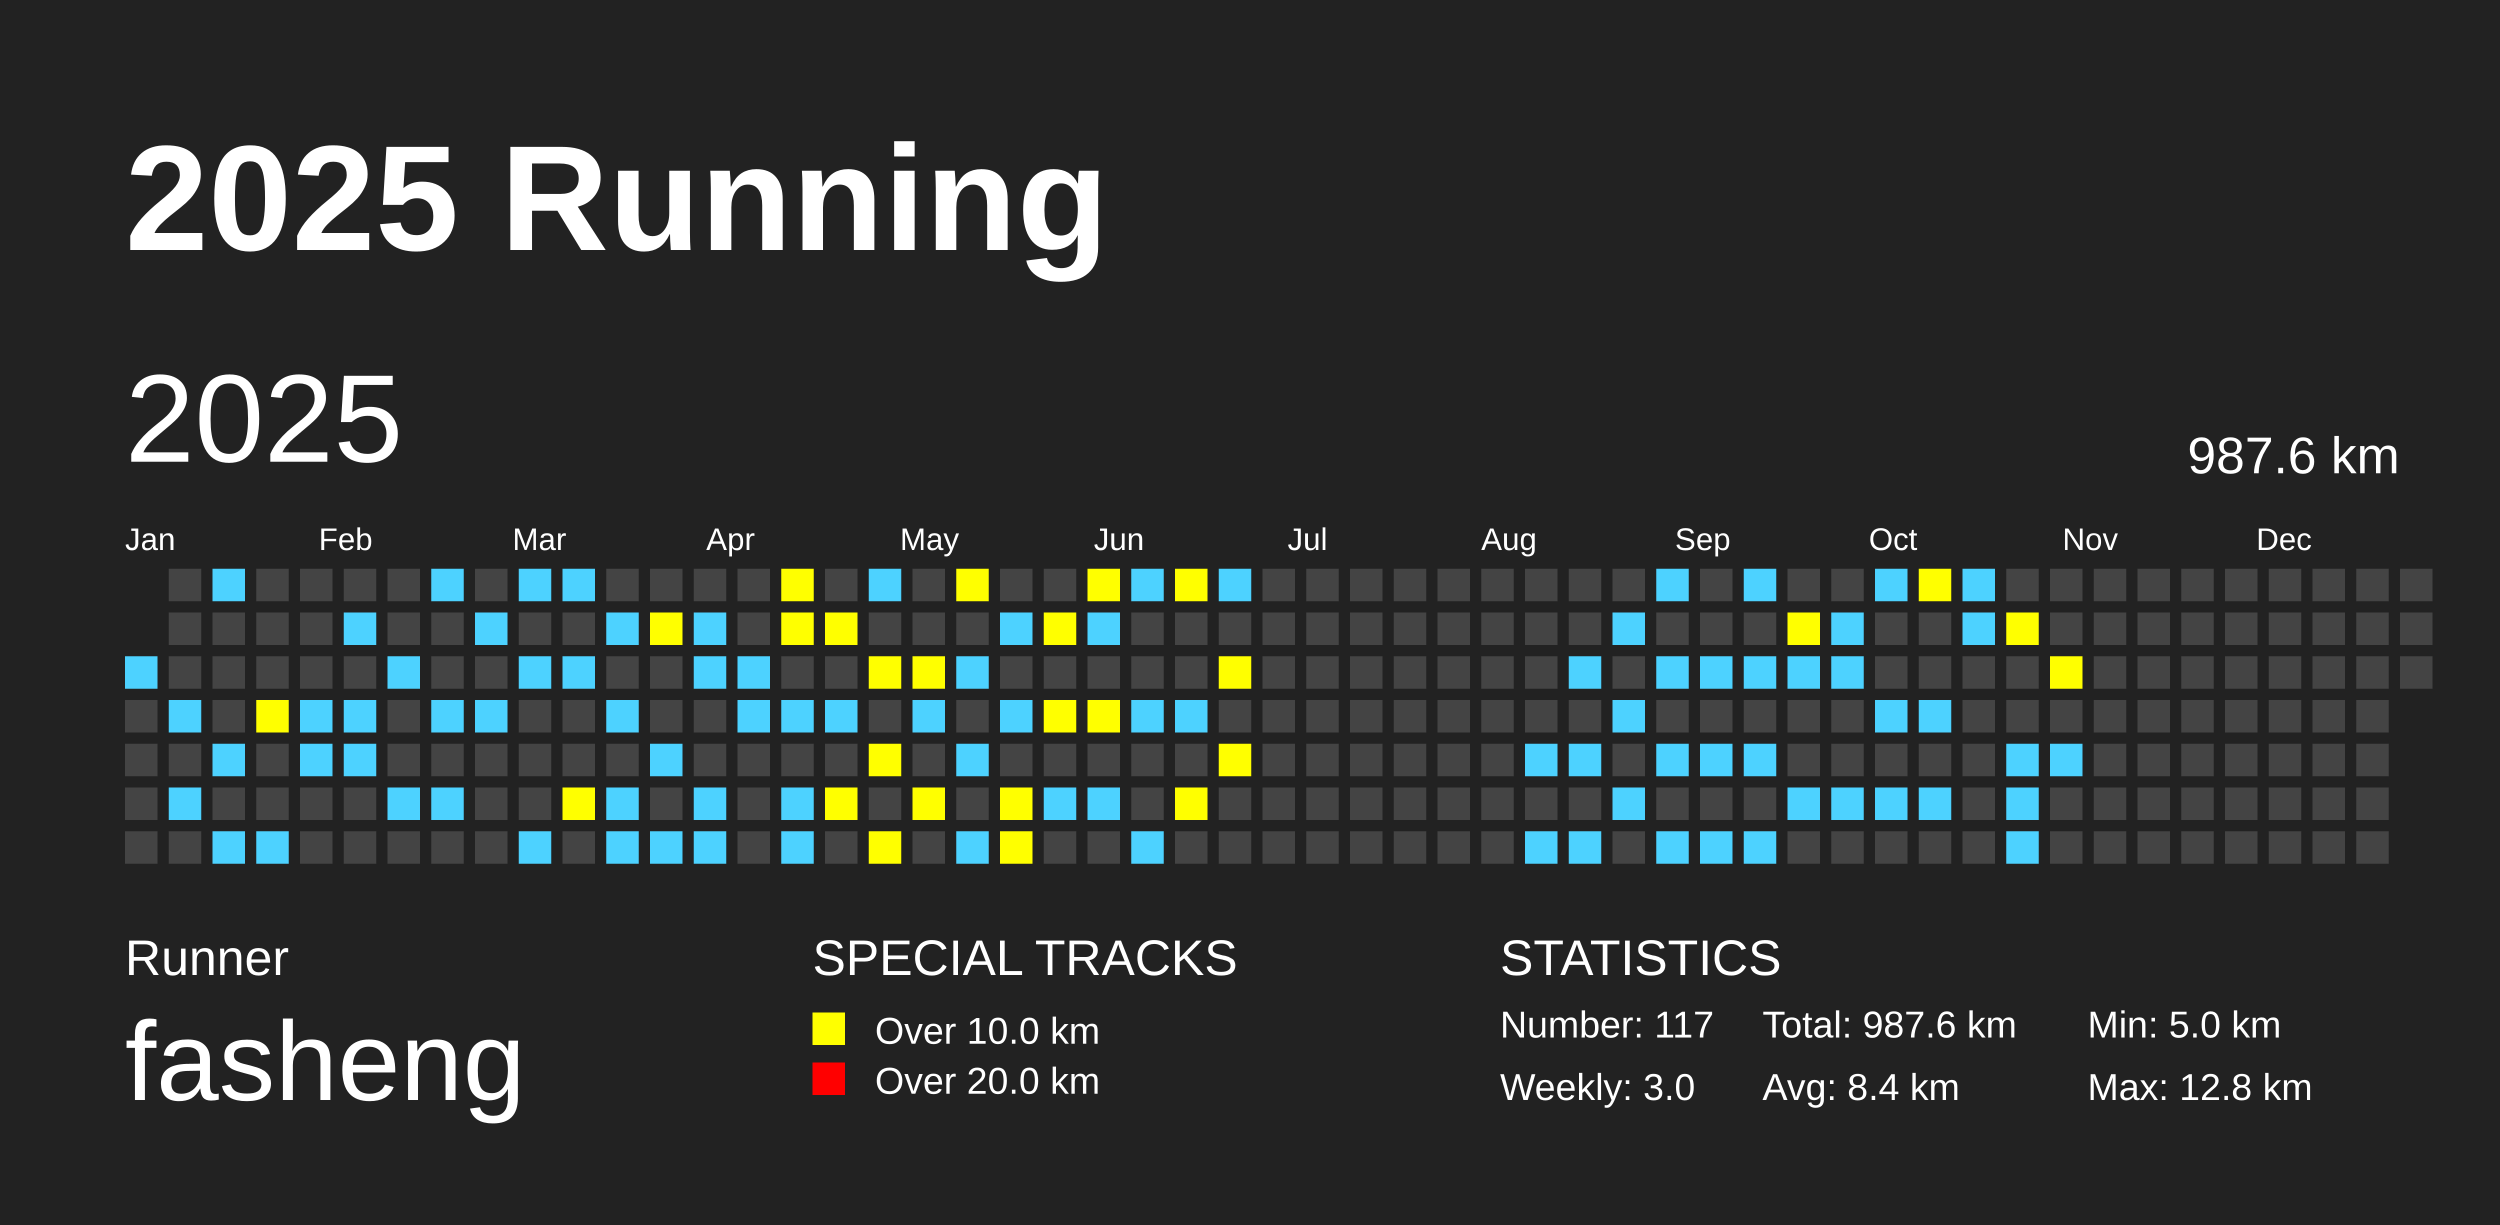
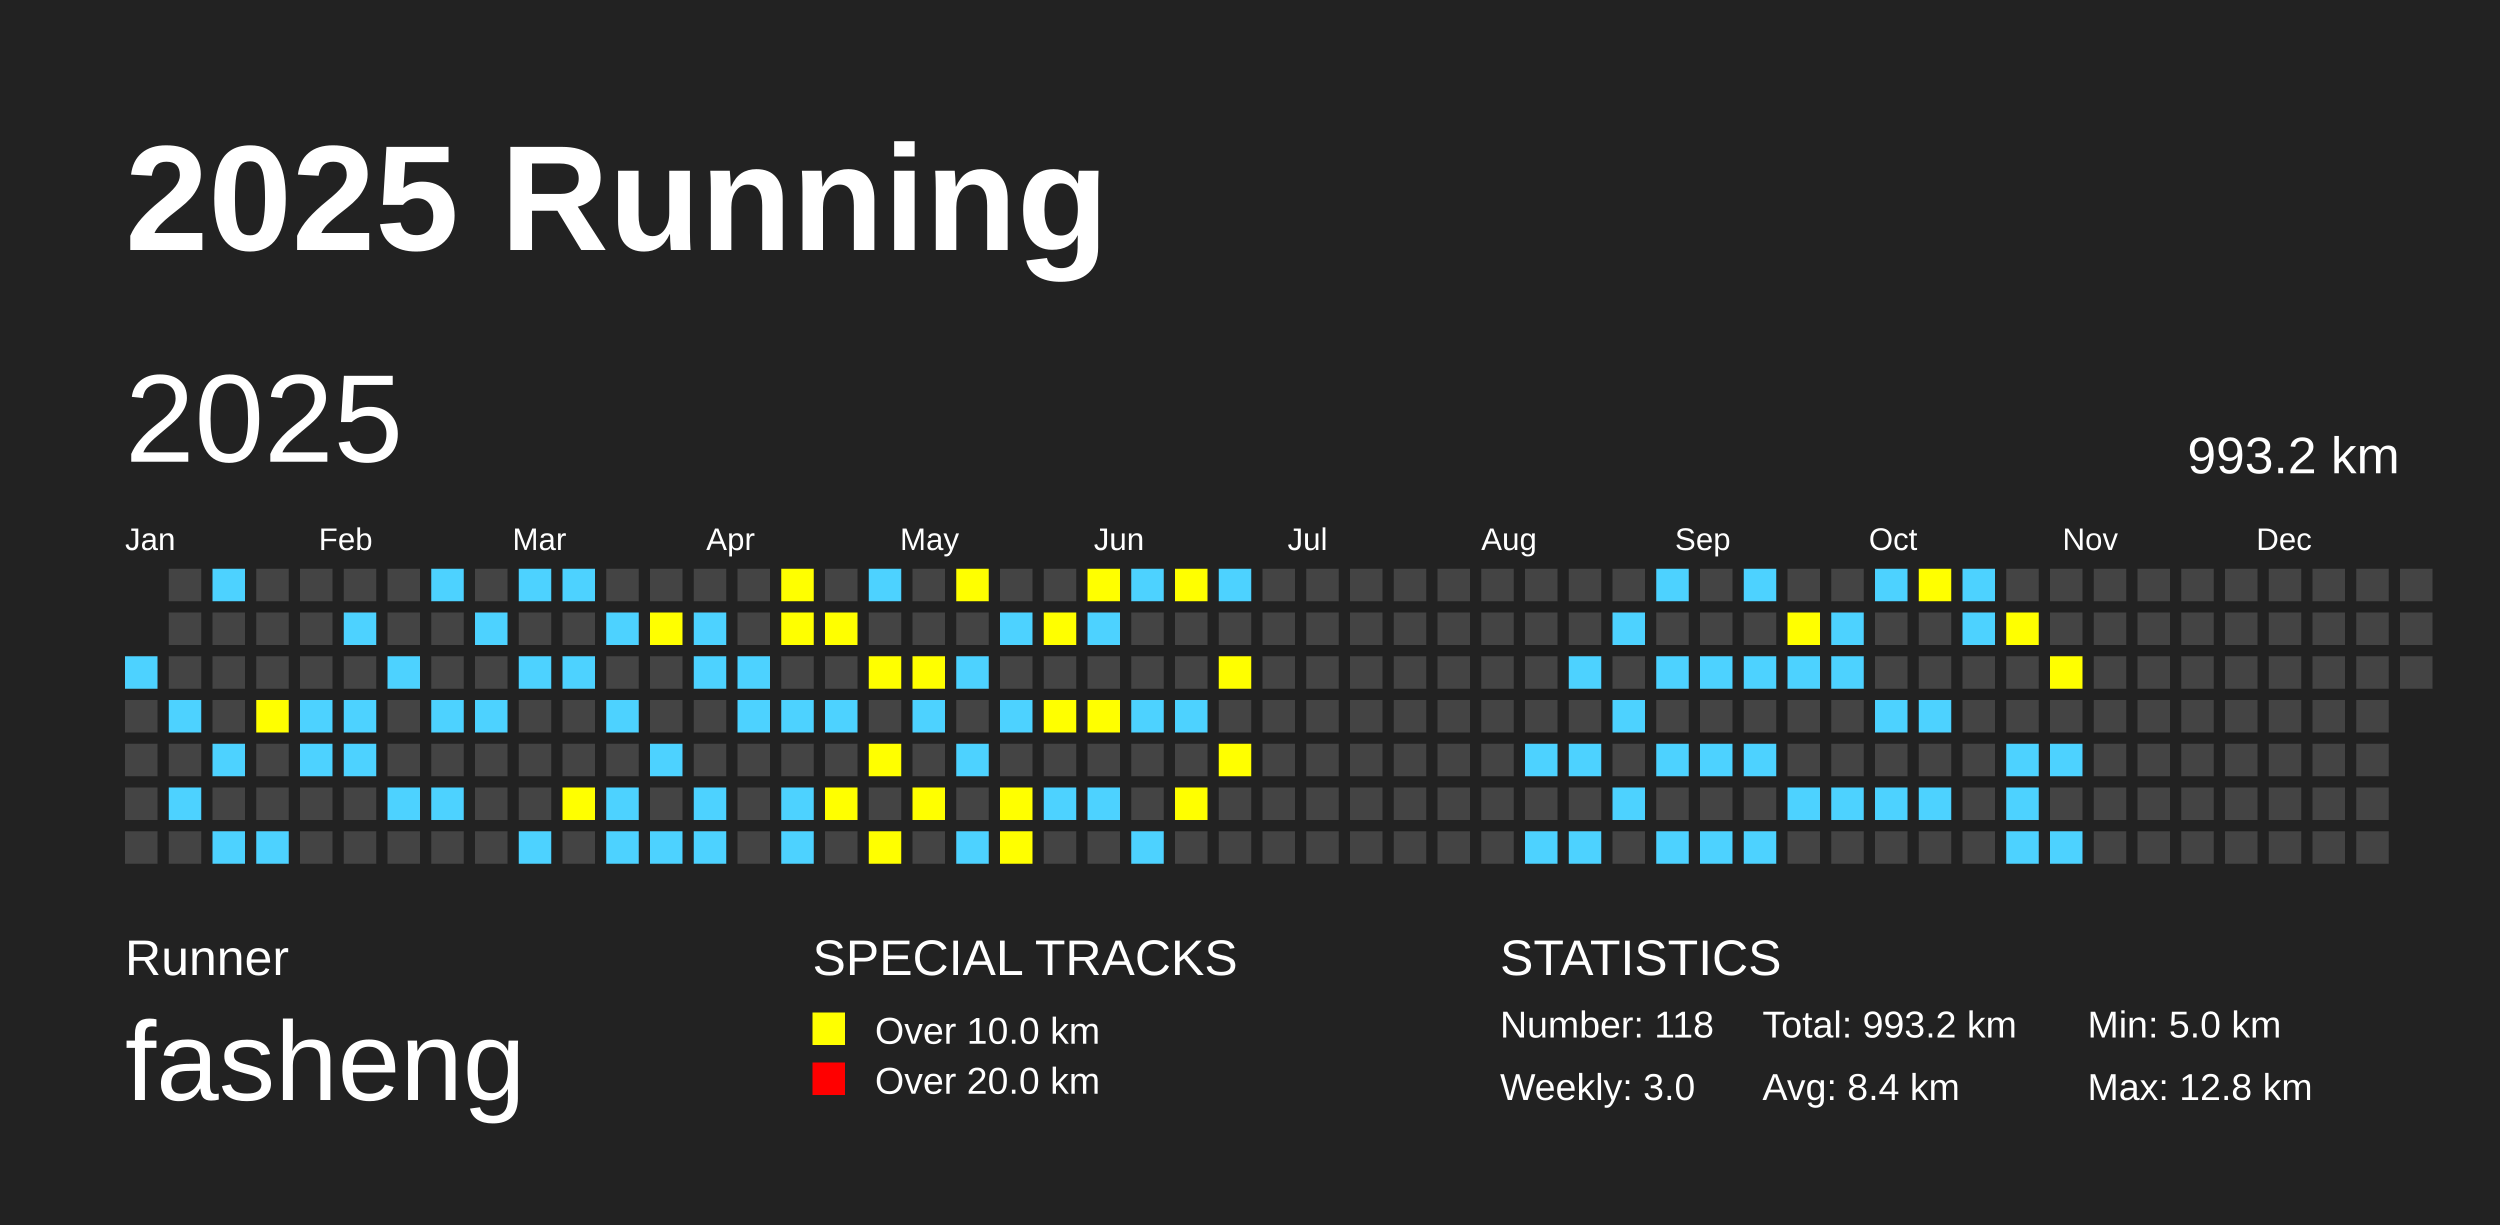
<svg xmlns="http://www.w3.org/2000/svg" baseProfile="full" height="98mm" version="1.1" viewBox="0,0,200,98" width="200mm">
  <defs />
  <rect fill="#222222" height="98" width="200" x="0" y="0" />
  <text fill="#FFFFFF" style="font-size:12px; font-family:Arial; font-weight:bold;" x="10" y="20">2025 Running</text>
  <text fill="#FFFFFF" style="font-size:4px; font-family:Arial" x="10" y="78">Runner</text>
  <text fill="#FFFFFF" style="font-size:9px; font-family:Arial" x="10" y="88">fasheng</text>
  <text fill="#FFFFFF" style="font-size:4px; font-family:Arial" x="65" y="78">SPECIAL TRACKS</text>
  <rect fill="yellow" height="2.6" width="2.6" x="65" y="81" />
  <text fill="#FFFFFF" style="font-size:3px; font-family:Arial" x="70" y="83.5">Over 10.0 km</text>
  <rect fill="red" height="2.6" width="2.6" x="65" y="85" />
  <text fill="#FFFFFF" style="font-size:3px; font-family:Arial" x="70" y="87.5">Over 20.0 km</text>
  <text fill="#FFFFFF" style="font-size:4px; font-family:Arial" x="120" y="78">STATISTICS</text>
-   <text fill="#FFFFFF" style="font-size:3px; font-family:Arial" x="120" y="83">Number: 117</text>
+   <text fill="#FFFFFF" style="font-size:3px; font-family:Arial" x="120" y="83">Number: 118</text>
  <text fill="#FFFFFF" style="font-size:3px; font-family:Arial" x="120" y="88">Weekly: 3.0</text>
-   <text fill="#FFFFFF" style="font-size:3px; font-family:Arial" x="141" y="83">Total: 987.6 km</text>
+   <text fill="#FFFFFF" style="font-size:3px; font-family:Arial" x="141" y="83">Total: 993.2 km</text>
  <text fill="#FFFFFF" style="font-size:3px; font-family:Arial" x="141" y="88">Avg: 8.4 km</text>
  <text fill="#FFFFFF" style="font-size:3px; font-family:Arial" x="167" y="83">Min: 5.0 km</text>
  <text fill="#FFFFFF" style="font-size:3px; font-family:Arial" x="167" y="88">Max: 12.8 km</text>
  <text dominant-baseline="hanging" fill="#FFFFFF" style="font-size:10.0px; font-family:Arial;" x="10" y="30">2025</text>
-   <text dominant-baseline="hanging" fill="#FFFFFF" style="font-size:4.125px; font-family:Arial;" x="175" y="35">987.6 km</text>
+   <text dominant-baseline="hanging" fill="#FFFFFF" style="font-size:4.125px; font-family:Arial;" x="175" y="35">993.2 km</text>
  <text fill="#FFFFFF" style="font-size:2.5px; font-family:Arial" x="10.0" y="44">Jan</text>
  <text fill="#FFFFFF" style="font-size:2.5px; font-family:Arial" x="25.5" y="44">Feb</text>
  <text fill="#FFFFFF" style="font-size:2.5px; font-family:Arial" x="41.0" y="44">Mar</text>
  <text fill="#FFFFFF" style="font-size:2.5px; font-family:Arial" x="56.5" y="44">Apr</text>
  <text fill="#FFFFFF" style="font-size:2.5px; font-family:Arial" x="72.0" y="44">May</text>
  <text fill="#FFFFFF" style="font-size:2.5px; font-family:Arial" x="87.5" y="44">Jun</text>
  <text fill="#FFFFFF" style="font-size:2.5px; font-family:Arial" x="103.0" y="44">Jul</text>
  <text fill="#FFFFFF" style="font-size:2.5px; font-family:Arial" x="118.5" y="44">Aug</text>
  <text fill="#FFFFFF" style="font-size:2.5px; font-family:Arial" x="134.0" y="44">Sep</text>
  <text fill="#FFFFFF" style="font-size:2.5px; font-family:Arial" x="149.5" y="44">Oct</text>
  <text fill="#FFFFFF" style="font-size:2.5px; font-family:Arial" x="165.0" y="44">Nov</text>
  <text fill="#FFFFFF" style="font-size:2.5px; font-family:Arial" x="180.5" y="44">Dec</text>
  <rect fill="#4DD2FF" height="2.6" width="2.6" x="10.0" y="52.5" />
  <rect fill="#444444" height="2.6" width="2.6" x="10.0" y="56.0" />
  <rect fill="#444444" height="2.6" width="2.6" x="10.0" y="59.5" />
  <rect fill="#444444" height="2.6" width="2.6" x="10.0" y="63.0" />
  <rect fill="#444444" height="2.6" width="2.6" x="10.0" y="66.5" />
  <rect fill="#444444" height="2.6" width="2.6" x="13.5" y="45.5" />
  <rect fill="#444444" height="2.6" width="2.6" x="13.5" y="49.0" />
  <rect fill="#444444" height="2.6" width="2.6" x="13.5" y="52.5" />
  <rect fill="#4DD2FF" height="2.6" width="2.6" x="13.5" y="56.0" />
  <rect fill="#444444" height="2.6" width="2.6" x="13.5" y="59.5" />
  <rect fill="#4DD2FF" height="2.6" width="2.6" x="13.5" y="63.0" />
  <rect fill="#444444" height="2.6" width="2.6" x="13.5" y="66.5" />
  <rect fill="#4DD2FF" height="2.6" width="2.6" x="17.0" y="45.5" />
  <rect fill="#444444" height="2.6" width="2.6" x="17.0" y="49.0" />
  <rect fill="#444444" height="2.6" width="2.6" x="17.0" y="52.5" />
  <rect fill="#444444" height="2.6" width="2.6" x="17.0" y="56.0" />
  <rect fill="#4DD2FF" height="2.6" width="2.6" x="17.0" y="59.5" />
  <rect fill="#444444" height="2.6" width="2.6" x="17.0" y="63.0" />
  <rect fill="#4DD2FF" height="2.6" width="2.6" x="17.0" y="66.5" />
  <rect fill="#444444" height="2.6" width="2.6" x="20.5" y="45.5" />
  <rect fill="#444444" height="2.6" width="2.6" x="20.5" y="49.0" />
  <rect fill="#444444" height="2.6" width="2.6" x="20.5" y="52.5" />
  <rect fill="yellow" height="2.6" width="2.6" x="20.5" y="56.0" />
  <rect fill="#444444" height="2.6" width="2.6" x="20.5" y="59.5" />
  <rect fill="#444444" height="2.6" width="2.6" x="20.5" y="63.0" />
  <rect fill="#4DD2FF" height="2.6" width="2.6" x="20.5" y="66.5" />
  <rect fill="#444444" height="2.6" width="2.6" x="24.0" y="45.5" />
  <rect fill="#444444" height="2.6" width="2.6" x="24.0" y="49.0" />
  <rect fill="#444444" height="2.6" width="2.6" x="24.0" y="52.5" />
  <rect fill="#4DD2FF" height="2.6" width="2.6" x="24.0" y="56.0" />
  <rect fill="#4DD2FF" height="2.6" width="2.6" x="24.0" y="59.5" />
  <rect fill="#444444" height="2.6" width="2.6" x="24.0" y="63.0" />
  <rect fill="#444444" height="2.6" width="2.6" x="24.0" y="66.5" />
  <rect fill="#444444" height="2.6" width="2.6" x="27.5" y="45.5" />
  <rect fill="#4DD2FF" height="2.6" width="2.6" x="27.5" y="49.0" />
  <rect fill="#444444" height="2.6" width="2.6" x="27.5" y="52.5" />
  <rect fill="#4DD2FF" height="2.6" width="2.6" x="27.5" y="56.0" />
  <rect fill="#4DD2FF" height="2.6" width="2.6" x="27.5" y="59.5" />
  <rect fill="#444444" height="2.6" width="2.6" x="27.5" y="63.0" />
  <rect fill="#444444" height="2.6" width="2.6" x="27.5" y="66.5" />
  <rect fill="#444444" height="2.6" width="2.6" x="31.0" y="45.5" />
  <rect fill="#444444" height="2.6" width="2.6" x="31.0" y="49.0" />
  <rect fill="#4DD2FF" height="2.6" width="2.6" x="31.0" y="52.5" />
  <rect fill="#444444" height="2.6" width="2.6" x="31.0" y="56.0" />
  <rect fill="#444444" height="2.6" width="2.6" x="31.0" y="59.5" />
  <rect fill="#4DD2FF" height="2.6" width="2.6" x="31.0" y="63.0" />
  <rect fill="#444444" height="2.6" width="2.6" x="31.0" y="66.5" />
  <rect fill="#4DD2FF" height="2.6" width="2.6" x="34.5" y="45.5" />
  <rect fill="#444444" height="2.6" width="2.6" x="34.5" y="49.0" />
  <rect fill="#444444" height="2.6" width="2.6" x="34.5" y="52.5" />
  <rect fill="#4DD2FF" height="2.6" width="2.6" x="34.5" y="56.0" />
  <rect fill="#444444" height="2.6" width="2.6" x="34.5" y="59.5" />
  <rect fill="#4DD2FF" height="2.6" width="2.6" x="34.5" y="63.0" />
  <rect fill="#444444" height="2.6" width="2.6" x="34.5" y="66.5" />
  <rect fill="#444444" height="2.6" width="2.6" x="38.0" y="45.5" />
  <rect fill="#4DD2FF" height="2.6" width="2.6" x="38.0" y="49.0" />
  <rect fill="#444444" height="2.6" width="2.6" x="38.0" y="52.5" />
  <rect fill="#4DD2FF" height="2.6" width="2.6" x="38.0" y="56.0" />
  <rect fill="#444444" height="2.6" width="2.6" x="38.0" y="59.5" />
  <rect fill="#444444" height="2.6" width="2.6" x="38.0" y="63.0" />
  <rect fill="#444444" height="2.6" width="2.6" x="38.0" y="66.5" />
  <rect fill="#4DD2FF" height="2.6" width="2.6" x="41.5" y="45.5" />
  <rect fill="#444444" height="2.6" width="2.6" x="41.5" y="49.0" />
  <rect fill="#4DD2FF" height="2.6" width="2.6" x="41.5" y="52.5" />
  <rect fill="#444444" height="2.6" width="2.6" x="41.5" y="56.0" />
  <rect fill="#444444" height="2.6" width="2.6" x="41.5" y="59.5" />
  <rect fill="#444444" height="2.6" width="2.6" x="41.5" y="63.0" />
  <rect fill="#4DD2FF" height="2.6" width="2.6" x="41.5" y="66.5" />
  <rect fill="#4DD2FF" height="2.6" width="2.6" x="45.0" y="45.5" />
  <rect fill="#444444" height="2.6" width="2.6" x="45.0" y="49.0" />
  <rect fill="#4DD2FF" height="2.6" width="2.6" x="45.0" y="52.5" />
  <rect fill="#444444" height="2.6" width="2.6" x="45.0" y="56.0" />
  <rect fill="#444444" height="2.6" width="2.6" x="45.0" y="59.5" />
  <rect fill="yellow" height="2.6" width="2.6" x="45.0" y="63.0" />
  <rect fill="#444444" height="2.6" width="2.6" x="45.0" y="66.5" />
  <rect fill="#444444" height="2.6" width="2.6" x="48.5" y="45.5" />
  <rect fill="#4DD2FF" height="2.6" width="2.6" x="48.5" y="49.0" />
  <rect fill="#444444" height="2.6" width="2.6" x="48.5" y="52.5" />
  <rect fill="#4DD2FF" height="2.6" width="2.6" x="48.5" y="56.0" />
  <rect fill="#444444" height="2.6" width="2.6" x="48.5" y="59.5" />
  <rect fill="#4DD2FF" height="2.6" width="2.6" x="48.5" y="63.0" />
  <rect fill="#4DD2FF" height="2.6" width="2.6" x="48.5" y="66.5" />
  <rect fill="#444444" height="2.6" width="2.6" x="52.0" y="45.5" />
  <rect fill="yellow" height="2.6" width="2.6" x="52.0" y="49.0" />
  <rect fill="#444444" height="2.6" width="2.6" x="52.0" y="52.5" />
  <rect fill="#444444" height="2.6" width="2.6" x="52.0" y="56.0" />
  <rect fill="#4DD2FF" height="2.6" width="2.6" x="52.0" y="59.5" />
  <rect fill="#444444" height="2.6" width="2.6" x="52.0" y="63.0" />
  <rect fill="#4DD2FF" height="2.6" width="2.6" x="52.0" y="66.5" />
  <rect fill="#444444" height="2.6" width="2.6" x="55.5" y="45.5" />
  <rect fill="#4DD2FF" height="2.6" width="2.6" x="55.5" y="49.0" />
  <rect fill="#4DD2FF" height="2.6" width="2.6" x="55.5" y="52.5" />
  <rect fill="#444444" height="2.6" width="2.6" x="55.5" y="56.0" />
  <rect fill="#444444" height="2.6" width="2.6" x="55.5" y="59.5" />
  <rect fill="#4DD2FF" height="2.6" width="2.6" x="55.5" y="63.0" />
  <rect fill="#4DD2FF" height="2.6" width="2.6" x="55.5" y="66.5" />
  <rect fill="#444444" height="2.6" width="2.6" x="59.0" y="45.5" />
  <rect fill="#444444" height="2.6" width="2.6" x="59.0" y="49.0" />
  <rect fill="#4DD2FF" height="2.6" width="2.6" x="59.0" y="52.5" />
  <rect fill="#4DD2FF" height="2.6" width="2.6" x="59.0" y="56.0" />
  <rect fill="#444444" height="2.6" width="2.6" x="59.0" y="59.5" />
  <rect fill="#444444" height="2.6" width="2.6" x="59.0" y="63.0" />
  <rect fill="#444444" height="2.6" width="2.6" x="59.0" y="66.5" />
  <rect fill="yellow" height="2.6" width="2.6" x="62.5" y="45.5" />
  <rect fill="yellow" height="2.6" width="2.6" x="62.5" y="49.0" />
  <rect fill="#444444" height="2.6" width="2.6" x="62.5" y="52.5" />
  <rect fill="#4DD2FF" height="2.6" width="2.6" x="62.5" y="56.0" />
  <rect fill="#444444" height="2.6" width="2.6" x="62.5" y="59.5" />
  <rect fill="#4DD2FF" height="2.6" width="2.6" x="62.5" y="63.0" />
  <rect fill="#4DD2FF" height="2.6" width="2.6" x="62.5" y="66.5" />
  <rect fill="#444444" height="2.6" width="2.6" x="66.0" y="45.5" />
  <rect fill="yellow" height="2.6" width="2.6" x="66.0" y="49.0" />
  <rect fill="#444444" height="2.6" width="2.6" x="66.0" y="52.5" />
  <rect fill="#4DD2FF" height="2.6" width="2.6" x="66.0" y="56.0" />
  <rect fill="#444444" height="2.6" width="2.6" x="66.0" y="59.5" />
  <rect fill="yellow" height="2.6" width="2.6" x="66.0" y="63.0" />
  <rect fill="#444444" height="2.6" width="2.6" x="66.0" y="66.5" />
  <rect fill="#4DD2FF" height="2.6" width="2.6" x="69.5" y="45.5" />
  <rect fill="#444444" height="2.6" width="2.6" x="69.5" y="49.0" />
  <rect fill="yellow" height="2.6" width="2.6" x="69.5" y="52.5" />
  <rect fill="#444444" height="2.6" width="2.6" x="69.5" y="56.0" />
  <rect fill="yellow" height="2.6" width="2.6" x="69.5" y="59.5" />
  <rect fill="#444444" height="2.6" width="2.6" x="69.5" y="63.0" />
  <rect fill="yellow" height="2.6" width="2.6" x="69.5" y="66.5" />
  <rect fill="#444444" height="2.6" width="2.6" x="73.0" y="45.5" />
  <rect fill="#444444" height="2.6" width="2.6" x="73.0" y="49.0" />
  <rect fill="yellow" height="2.6" width="2.6" x="73.0" y="52.5" />
  <rect fill="#4DD2FF" height="2.6" width="2.6" x="73.0" y="56.0" />
  <rect fill="#444444" height="2.6" width="2.6" x="73.0" y="59.5" />
  <rect fill="yellow" height="2.6" width="2.6" x="73.0" y="63.0" />
  <rect fill="#444444" height="2.6" width="2.6" x="73.0" y="66.5" />
  <rect fill="yellow" height="2.6" width="2.6" x="76.5" y="45.5" />
  <rect fill="#444444" height="2.6" width="2.6" x="76.5" y="49.0" />
  <rect fill="#4DD2FF" height="2.6" width="2.6" x="76.5" y="52.5" />
  <rect fill="#444444" height="2.6" width="2.6" x="76.5" y="56.0" />
  <rect fill="#4DD2FF" height="2.6" width="2.6" x="76.5" y="59.5" />
  <rect fill="#444444" height="2.6" width="2.6" x="76.5" y="63.0" />
  <rect fill="#4DD2FF" height="2.6" width="2.6" x="76.5" y="66.5" />
  <rect fill="#444444" height="2.6" width="2.6" x="80.0" y="45.5" />
  <rect fill="#4DD2FF" height="2.6" width="2.6" x="80.0" y="49.0" />
  <rect fill="#444444" height="2.6" width="2.6" x="80.0" y="52.5" />
  <rect fill="#4DD2FF" height="2.6" width="2.6" x="80.0" y="56.0" />
  <rect fill="#444444" height="2.6" width="2.6" x="80.0" y="59.5" />
  <rect fill="yellow" height="2.6" width="2.6" x="80.0" y="63.0" />
  <rect fill="yellow" height="2.6" width="2.6" x="80.0" y="66.5" />
  <rect fill="#444444" height="2.6" width="2.6" x="83.5" y="45.5" />
  <rect fill="yellow" height="2.6" width="2.6" x="83.5" y="49.0" />
  <rect fill="#444444" height="2.6" width="2.6" x="83.5" y="52.5" />
  <rect fill="yellow" height="2.6" width="2.6" x="83.5" y="56.0" />
  <rect fill="#444444" height="2.6" width="2.6" x="83.5" y="59.5" />
  <rect fill="#4DD2FF" height="2.6" width="2.6" x="83.5" y="63.0" />
  <rect fill="#444444" height="2.6" width="2.6" x="83.5" y="66.5" />
  <rect fill="yellow" height="2.6" width="2.6" x="87.0" y="45.5" />
  <rect fill="#4DD2FF" height="2.6" width="2.6" x="87.0" y="49.0" />
  <rect fill="#444444" height="2.6" width="2.6" x="87.0" y="52.5" />
  <rect fill="yellow" height="2.6" width="2.6" x="87.0" y="56.0" />
  <rect fill="#444444" height="2.6" width="2.6" x="87.0" y="59.5" />
  <rect fill="#4DD2FF" height="2.6" width="2.6" x="87.0" y="63.0" />
  <rect fill="#444444" height="2.6" width="2.6" x="87.0" y="66.5" />
  <rect fill="#4DD2FF" height="2.6" width="2.6" x="90.5" y="45.5" />
  <rect fill="#444444" height="2.6" width="2.6" x="90.5" y="49.0" />
  <rect fill="#444444" height="2.6" width="2.6" x="90.5" y="52.5" />
  <rect fill="#4DD2FF" height="2.6" width="2.6" x="90.5" y="56.0" />
  <rect fill="#444444" height="2.6" width="2.6" x="90.5" y="59.5" />
  <rect fill="#444444" height="2.6" width="2.6" x="90.5" y="63.0" />
  <rect fill="#4DD2FF" height="2.6" width="2.6" x="90.5" y="66.5" />
  <rect fill="yellow" height="2.6" width="2.6" x="94.0" y="45.5" />
  <rect fill="#444444" height="2.6" width="2.6" x="94.0" y="49.0" />
  <rect fill="#444444" height="2.6" width="2.6" x="94.0" y="52.5" />
  <rect fill="#4DD2FF" height="2.6" width="2.6" x="94.0" y="56.0" />
  <rect fill="#444444" height="2.6" width="2.6" x="94.0" y="59.5" />
  <rect fill="yellow" height="2.6" width="2.6" x="94.0" y="63.0" />
  <rect fill="#444444" height="2.6" width="2.6" x="94.0" y="66.5" />
  <rect fill="#4DD2FF" height="2.6" width="2.6" x="97.5" y="45.5" />
  <rect fill="#444444" height="2.6" width="2.6" x="97.5" y="49.0" />
  <rect fill="yellow" height="2.6" width="2.6" x="97.5" y="52.5" />
  <rect fill="#444444" height="2.6" width="2.6" x="97.5" y="56.0" />
  <rect fill="yellow" height="2.6" width="2.6" x="97.5" y="59.5" />
  <rect fill="#444444" height="2.6" width="2.6" x="97.5" y="63.0" />
  <rect fill="#444444" height="2.6" width="2.6" x="97.5" y="66.5" />
  <rect fill="#444444" height="2.6" width="2.6" x="101.0" y="45.5" />
  <rect fill="#444444" height="2.6" width="2.6" x="101.0" y="49.0" />
  <rect fill="#444444" height="2.6" width="2.6" x="101.0" y="52.5" />
  <rect fill="#444444" height="2.6" width="2.6" x="101.0" y="56.0" />
  <rect fill="#444444" height="2.6" width="2.6" x="101.0" y="59.5" />
  <rect fill="#444444" height="2.6" width="2.6" x="101.0" y="63.0" />
  <rect fill="#444444" height="2.6" width="2.6" x="101.0" y="66.5" />
  <rect fill="#444444" height="2.6" width="2.6" x="104.5" y="45.5" />
  <rect fill="#444444" height="2.6" width="2.6" x="104.5" y="49.0" />
  <rect fill="#444444" height="2.6" width="2.6" x="104.5" y="52.5" />
  <rect fill="#444444" height="2.6" width="2.6" x="104.5" y="56.0" />
  <rect fill="#444444" height="2.6" width="2.6" x="104.5" y="59.5" />
  <rect fill="#444444" height="2.6" width="2.6" x="104.5" y="63.0" />
  <rect fill="#444444" height="2.6" width="2.6" x="104.5" y="66.5" />
  <rect fill="#444444" height="2.6" width="2.6" x="108.0" y="45.5" />
  <rect fill="#444444" height="2.6" width="2.6" x="108.0" y="49.0" />
  <rect fill="#444444" height="2.6" width="2.6" x="108.0" y="52.5" />
  <rect fill="#444444" height="2.6" width="2.6" x="108.0" y="56.0" />
  <rect fill="#444444" height="2.6" width="2.6" x="108.0" y="59.5" />
  <rect fill="#444444" height="2.6" width="2.6" x="108.0" y="63.0" />
  <rect fill="#444444" height="2.6" width="2.6" x="108.0" y="66.5" />
  <rect fill="#444444" height="2.6" width="2.6" x="111.5" y="45.5" />
  <rect fill="#444444" height="2.6" width="2.6" x="111.5" y="49.0" />
  <rect fill="#444444" height="2.6" width="2.6" x="111.5" y="52.5" />
  <rect fill="#444444" height="2.6" width="2.6" x="111.5" y="56.0" />
  <rect fill="#444444" height="2.6" width="2.6" x="111.5" y="59.5" />
  <rect fill="#444444" height="2.6" width="2.6" x="111.5" y="63.0" />
  <rect fill="#444444" height="2.6" width="2.6" x="111.5" y="66.5" />
  <rect fill="#444444" height="2.6" width="2.6" x="115.0" y="45.5" />
  <rect fill="#444444" height="2.6" width="2.6" x="115.0" y="49.0" />
  <rect fill="#444444" height="2.6" width="2.6" x="115.0" y="52.5" />
  <rect fill="#444444" height="2.6" width="2.6" x="115.0" y="56.0" />
  <rect fill="#444444" height="2.6" width="2.6" x="115.0" y="59.5" />
  <rect fill="#444444" height="2.6" width="2.6" x="115.0" y="63.0" />
  <rect fill="#444444" height="2.6" width="2.6" x="115.0" y="66.5" />
  <rect fill="#444444" height="2.6" width="2.6" x="118.5" y="45.5" />
  <rect fill="#444444" height="2.6" width="2.6" x="118.5" y="49.0" />
  <rect fill="#444444" height="2.6" width="2.6" x="118.5" y="52.5" />
  <rect fill="#444444" height="2.6" width="2.6" x="118.5" y="56.0" />
  <rect fill="#444444" height="2.6" width="2.6" x="118.5" y="59.5" />
  <rect fill="#444444" height="2.6" width="2.6" x="118.5" y="63.0" />
  <rect fill="#444444" height="2.6" width="2.6" x="118.5" y="66.5" />
  <rect fill="#444444" height="2.6" width="2.6" x="122.0" y="45.5" />
  <rect fill="#444444" height="2.6" width="2.6" x="122.0" y="49.0" />
  <rect fill="#444444" height="2.6" width="2.6" x="122.0" y="52.5" />
  <rect fill="#444444" height="2.6" width="2.6" x="122.0" y="56.0" />
  <rect fill="#4DD2FF" height="2.6" width="2.6" x="122.0" y="59.5" />
  <rect fill="#444444" height="2.6" width="2.6" x="122.0" y="63.0" />
  <rect fill="#4DD2FF" height="2.6" width="2.6" x="122.0" y="66.5" />
  <rect fill="#444444" height="2.6" width="2.6" x="125.5" y="45.5" />
  <rect fill="#444444" height="2.6" width="2.6" x="125.5" y="49.0" />
  <rect fill="#4DD2FF" height="2.6" width="2.6" x="125.5" y="52.5" />
  <rect fill="#444444" height="2.6" width="2.6" x="125.5" y="56.0" />
  <rect fill="#4DD2FF" height="2.6" width="2.6" x="125.5" y="59.5" />
  <rect fill="#444444" height="2.6" width="2.6" x="125.5" y="63.0" />
  <rect fill="#4DD2FF" height="2.6" width="2.6" x="125.5" y="66.5" />
  <rect fill="#444444" height="2.6" width="2.6" x="129.0" y="45.5" />
  <rect fill="#4DD2FF" height="2.6" width="2.6" x="129.0" y="49.0" />
  <rect fill="#444444" height="2.6" width="2.6" x="129.0" y="52.5" />
  <rect fill="#4DD2FF" height="2.6" width="2.6" x="129.0" y="56.0" />
  <rect fill="#444444" height="2.6" width="2.6" x="129.0" y="59.5" />
  <rect fill="#4DD2FF" height="2.6" width="2.6" x="129.0" y="63.0" />
  <rect fill="#444444" height="2.6" width="2.6" x="129.0" y="66.5" />
  <rect fill="#4DD2FF" height="2.6" width="2.6" x="132.5" y="45.5" />
  <rect fill="#444444" height="2.6" width="2.6" x="132.5" y="49.0" />
  <rect fill="#4DD2FF" height="2.6" width="2.6" x="132.5" y="52.5" />
  <rect fill="#444444" height="2.6" width="2.6" x="132.5" y="56.0" />
  <rect fill="#4DD2FF" height="2.6" width="2.6" x="132.5" y="59.5" />
  <rect fill="#444444" height="2.6" width="2.6" x="132.5" y="63.0" />
  <rect fill="#4DD2FF" height="2.6" width="2.6" x="132.5" y="66.5" />
  <rect fill="#444444" height="2.6" width="2.6" x="136.0" y="45.5" />
  <rect fill="#444444" height="2.6" width="2.6" x="136.0" y="49.0" />
  <rect fill="#4DD2FF" height="2.6" width="2.6" x="136.0" y="52.5" />
  <rect fill="#444444" height="2.6" width="2.6" x="136.0" y="56.0" />
  <rect fill="#4DD2FF" height="2.6" width="2.6" x="136.0" y="59.5" />
  <rect fill="#444444" height="2.6" width="2.6" x="136.0" y="63.0" />
  <rect fill="#4DD2FF" height="2.6" width="2.6" x="136.0" y="66.5" />
  <rect fill="#4DD2FF" height="2.6" width="2.6" x="139.5" y="45.5" />
  <rect fill="#444444" height="2.6" width="2.6" x="139.5" y="49.0" />
  <rect fill="#4DD2FF" height="2.6" width="2.6" x="139.5" y="52.5" />
  <rect fill="#444444" height="2.6" width="2.6" x="139.5" y="56.0" />
  <rect fill="#4DD2FF" height="2.6" width="2.6" x="139.5" y="59.5" />
  <rect fill="#444444" height="2.6" width="2.6" x="139.5" y="63.0" />
  <rect fill="#4DD2FF" height="2.6" width="2.6" x="139.5" y="66.5" />
  <rect fill="#444444" height="2.6" width="2.6" x="143.0" y="45.5" />
  <rect fill="yellow" height="2.6" width="2.6" x="143.0" y="49.0" />
  <rect fill="#4DD2FF" height="2.6" width="2.6" x="143.0" y="52.5" />
  <rect fill="#444444" height="2.6" width="2.6" x="143.0" y="56.0" />
  <rect fill="#444444" height="2.6" width="2.6" x="143.0" y="59.5" />
  <rect fill="#4DD2FF" height="2.6" width="2.6" x="143.0" y="63.0" />
  <rect fill="#444444" height="2.6" width="2.6" x="143.0" y="66.5" />
  <rect fill="#444444" height="2.6" width="2.6" x="146.5" y="45.5" />
  <rect fill="#4DD2FF" height="2.6" width="2.6" x="146.5" y="49.0" />
  <rect fill="#4DD2FF" height="2.6" width="2.6" x="146.5" y="52.5" />
  <rect fill="#444444" height="2.6" width="2.6" x="146.5" y="56.0" />
  <rect fill="#444444" height="2.6" width="2.6" x="146.5" y="59.5" />
  <rect fill="#4DD2FF" height="2.6" width="2.6" x="146.5" y="63.0" />
  <rect fill="#444444" height="2.6" width="2.6" x="146.5" y="66.5" />
  <rect fill="#4DD2FF" height="2.6" width="2.6" x="150.0" y="45.5" />
  <rect fill="#444444" height="2.6" width="2.6" x="150.0" y="49.0" />
  <rect fill="#444444" height="2.6" width="2.6" x="150.0" y="52.5" />
  <rect fill="#4DD2FF" height="2.6" width="2.6" x="150.0" y="56.0" />
  <rect fill="#444444" height="2.6" width="2.6" x="150.0" y="59.5" />
  <rect fill="#4DD2FF" height="2.6" width="2.6" x="150.0" y="63.0" />
  <rect fill="#444444" height="2.6" width="2.6" x="150.0" y="66.5" />
  <rect fill="yellow" height="2.6" width="2.6" x="153.5" y="45.5" />
  <rect fill="#444444" height="2.6" width="2.6" x="153.5" y="49.0" />
  <rect fill="#444444" height="2.6" width="2.6" x="153.5" y="52.5" />
  <rect fill="#4DD2FF" height="2.6" width="2.6" x="153.5" y="56.0" />
  <rect fill="#444444" height="2.6" width="2.6" x="153.5" y="59.5" />
  <rect fill="#4DD2FF" height="2.6" width="2.6" x="153.5" y="63.0" />
  <rect fill="#444444" height="2.6" width="2.6" x="153.5" y="66.5" />
  <rect fill="#4DD2FF" height="2.6" width="2.6" x="157.0" y="45.5" />
  <rect fill="#4DD2FF" height="2.6" width="2.6" x="157.0" y="49.0" />
  <rect fill="#444444" height="2.6" width="2.6" x="157.0" y="52.5" />
  <rect fill="#444444" height="2.6" width="2.6" x="157.0" y="56.0" />
  <rect fill="#444444" height="2.6" width="2.6" x="157.0" y="59.5" />
  <rect fill="#444444" height="2.6" width="2.6" x="157.0" y="63.0" />
  <rect fill="#444444" height="2.6" width="2.6" x="157.0" y="66.5" />
  <rect fill="#444444" height="2.6" width="2.6" x="160.5" y="45.5" />
  <rect fill="yellow" height="2.6" width="2.6" x="160.5" y="49.0" />
  <rect fill="#444444" height="2.6" width="2.6" x="160.5" y="52.5" />
  <rect fill="#444444" height="2.6" width="2.6" x="160.5" y="56.0" />
  <rect fill="#4DD2FF" height="2.6" width="2.6" x="160.5" y="59.5" />
  <rect fill="#4DD2FF" height="2.6" width="2.6" x="160.5" y="63.0" />
  <rect fill="#4DD2FF" height="2.6" width="2.6" x="160.5" y="66.5" />
  <rect fill="#444444" height="2.6" width="2.6" x="164.0" y="45.5" />
  <rect fill="#444444" height="2.6" width="2.6" x="164.0" y="49.0" />
  <rect fill="yellow" height="2.6" width="2.6" x="164.0" y="52.5" />
  <rect fill="#444444" height="2.6" width="2.6" x="164.0" y="56.0" />
  <rect fill="#4DD2FF" height="2.6" width="2.6" x="164.0" y="59.5" />
  <rect fill="#444444" height="2.6" width="2.6" x="164.0" y="63.0" />
-   <rect fill="#444444" height="2.6" width="2.6" x="164.0" y="66.5" />
+   <rect fill="#4DD2FF" height="2.6" width="2.6" x="164.0" y="66.5" />
  <rect fill="#444444" height="2.6" width="2.6" x="167.5" y="45.5" />
  <rect fill="#444444" height="2.6" width="2.6" x="167.5" y="49.0" />
  <rect fill="#444444" height="2.6" width="2.6" x="167.5" y="52.5" />
  <rect fill="#444444" height="2.6" width="2.6" x="167.5" y="56.0" />
  <rect fill="#444444" height="2.6" width="2.6" x="167.5" y="59.5" />
  <rect fill="#444444" height="2.6" width="2.6" x="167.5" y="63.0" />
  <rect fill="#444444" height="2.6" width="2.6" x="167.5" y="66.5" />
  <rect fill="#444444" height="2.6" width="2.6" x="171.0" y="45.5" />
  <rect fill="#444444" height="2.6" width="2.6" x="171.0" y="49.0" />
  <rect fill="#444444" height="2.6" width="2.6" x="171.0" y="52.5" />
  <rect fill="#444444" height="2.6" width="2.6" x="171.0" y="56.0" />
  <rect fill="#444444" height="2.6" width="2.6" x="171.0" y="59.5" />
  <rect fill="#444444" height="2.6" width="2.6" x="171.0" y="63.0" />
  <rect fill="#444444" height="2.6" width="2.6" x="171.0" y="66.5" />
  <rect fill="#444444" height="2.6" width="2.6" x="174.5" y="45.5" />
  <rect fill="#444444" height="2.6" width="2.6" x="174.5" y="49.0" />
  <rect fill="#444444" height="2.6" width="2.6" x="174.5" y="52.5" />
  <rect fill="#444444" height="2.6" width="2.6" x="174.5" y="56.0" />
  <rect fill="#444444" height="2.6" width="2.6" x="174.5" y="59.5" />
  <rect fill="#444444" height="2.6" width="2.6" x="174.5" y="63.0" />
  <rect fill="#444444" height="2.6" width="2.6" x="174.5" y="66.5" />
  <rect fill="#444444" height="2.6" width="2.6" x="178.0" y="45.5" />
  <rect fill="#444444" height="2.6" width="2.6" x="178.0" y="49.0" />
  <rect fill="#444444" height="2.6" width="2.6" x="178.0" y="52.5" />
  <rect fill="#444444" height="2.6" width="2.6" x="178.0" y="56.0" />
  <rect fill="#444444" height="2.6" width="2.6" x="178.0" y="59.5" />
  <rect fill="#444444" height="2.6" width="2.6" x="178.0" y="63.0" />
  <rect fill="#444444" height="2.6" width="2.6" x="178.0" y="66.5" />
  <rect fill="#444444" height="2.6" width="2.6" x="181.5" y="45.5" />
  <rect fill="#444444" height="2.6" width="2.6" x="181.5" y="49.0" />
  <rect fill="#444444" height="2.6" width="2.6" x="181.5" y="52.5" />
  <rect fill="#444444" height="2.6" width="2.6" x="181.5" y="56.0" />
  <rect fill="#444444" height="2.6" width="2.6" x="181.5" y="59.5" />
  <rect fill="#444444" height="2.6" width="2.6" x="181.5" y="63.0" />
  <rect fill="#444444" height="2.6" width="2.6" x="181.5" y="66.5" />
  <rect fill="#444444" height="2.6" width="2.6" x="185.0" y="45.5" />
  <rect fill="#444444" height="2.6" width="2.6" x="185.0" y="49.0" />
  <rect fill="#444444" height="2.6" width="2.6" x="185.0" y="52.5" />
  <rect fill="#444444" height="2.6" width="2.6" x="185.0" y="56.0" />
  <rect fill="#444444" height="2.6" width="2.6" x="185.0" y="59.5" />
  <rect fill="#444444" height="2.6" width="2.6" x="185.0" y="63.0" />
  <rect fill="#444444" height="2.6" width="2.6" x="185.0" y="66.5" />
  <rect fill="#444444" height="2.6" width="2.6" x="188.5" y="45.5" />
  <rect fill="#444444" height="2.6" width="2.6" x="188.5" y="49.0" />
  <rect fill="#444444" height="2.6" width="2.6" x="188.5" y="52.5" />
  <rect fill="#444444" height="2.6" width="2.6" x="188.5" y="56.0" />
  <rect fill="#444444" height="2.6" width="2.6" x="188.5" y="59.5" />
  <rect fill="#444444" height="2.6" width="2.6" x="188.5" y="63.0" />
  <rect fill="#444444" height="2.6" width="2.6" x="188.5" y="66.5" />
  <rect fill="#444444" height="2.6" width="2.6" x="192.0" y="45.5" />
  <rect fill="#444444" height="2.6" width="2.6" x="192.0" y="49.0" />
  <rect fill="#444444" height="2.6" width="2.6" x="192.0" y="52.5" />
</svg>
